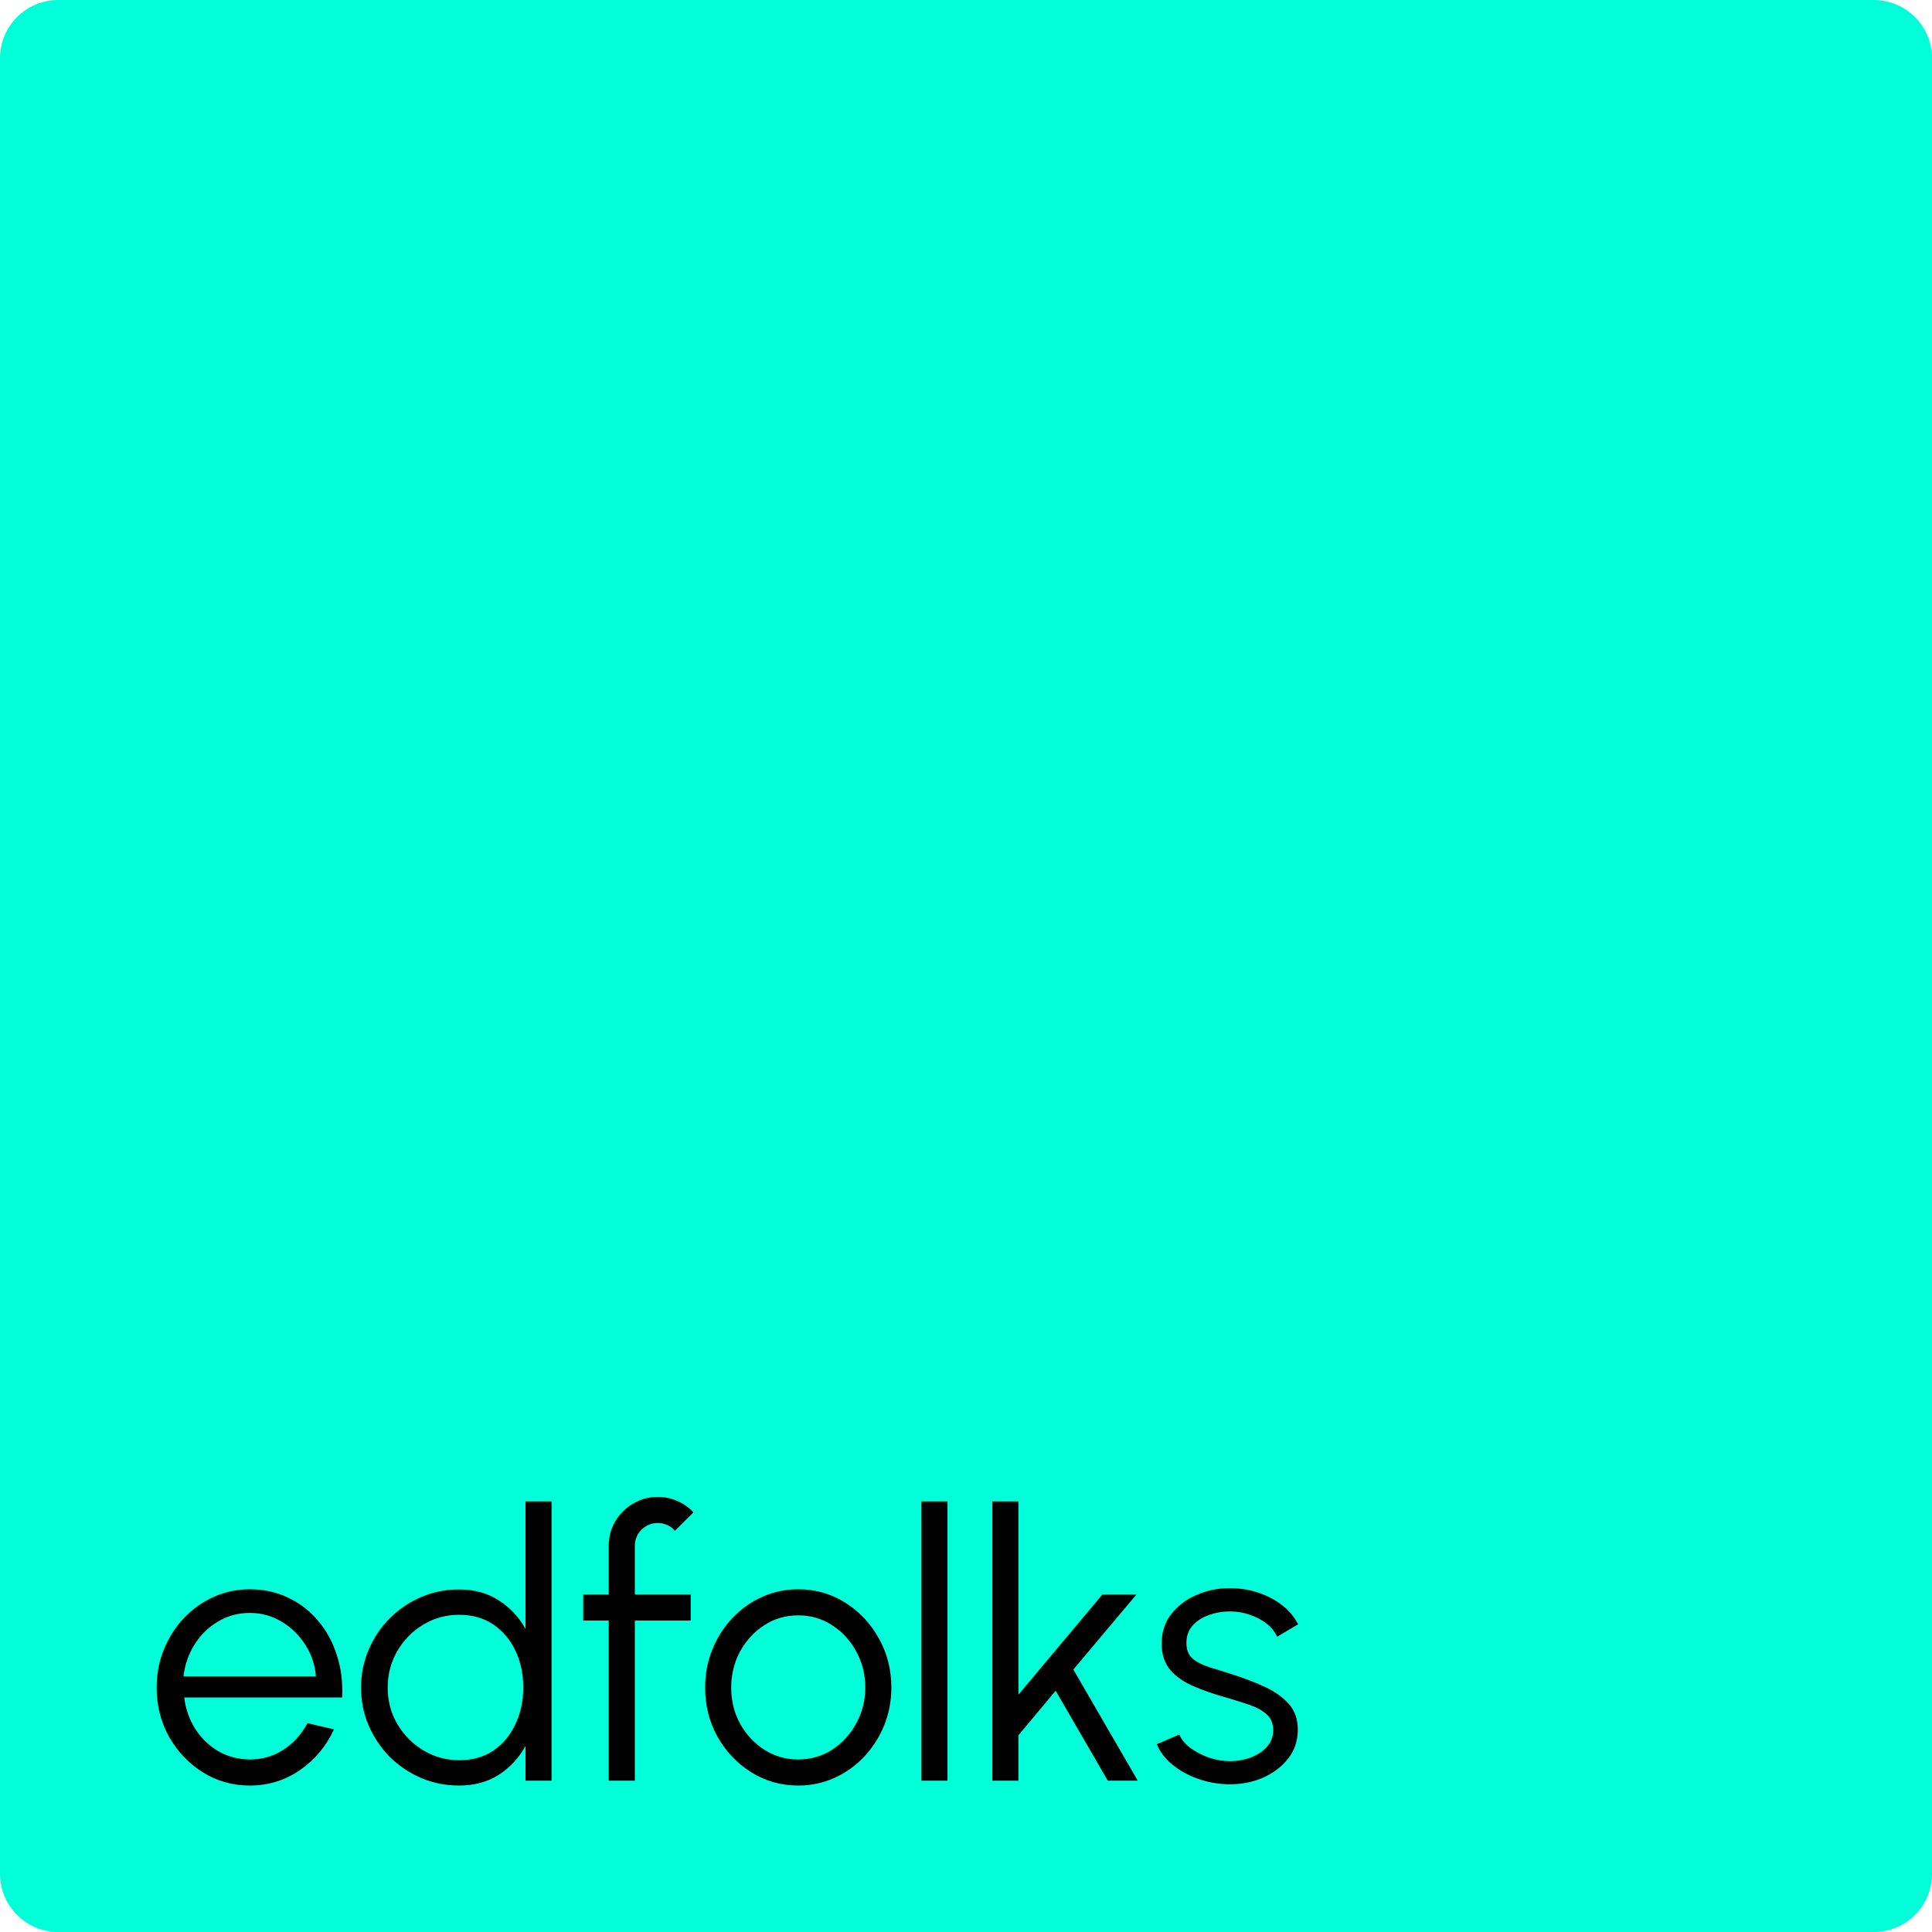
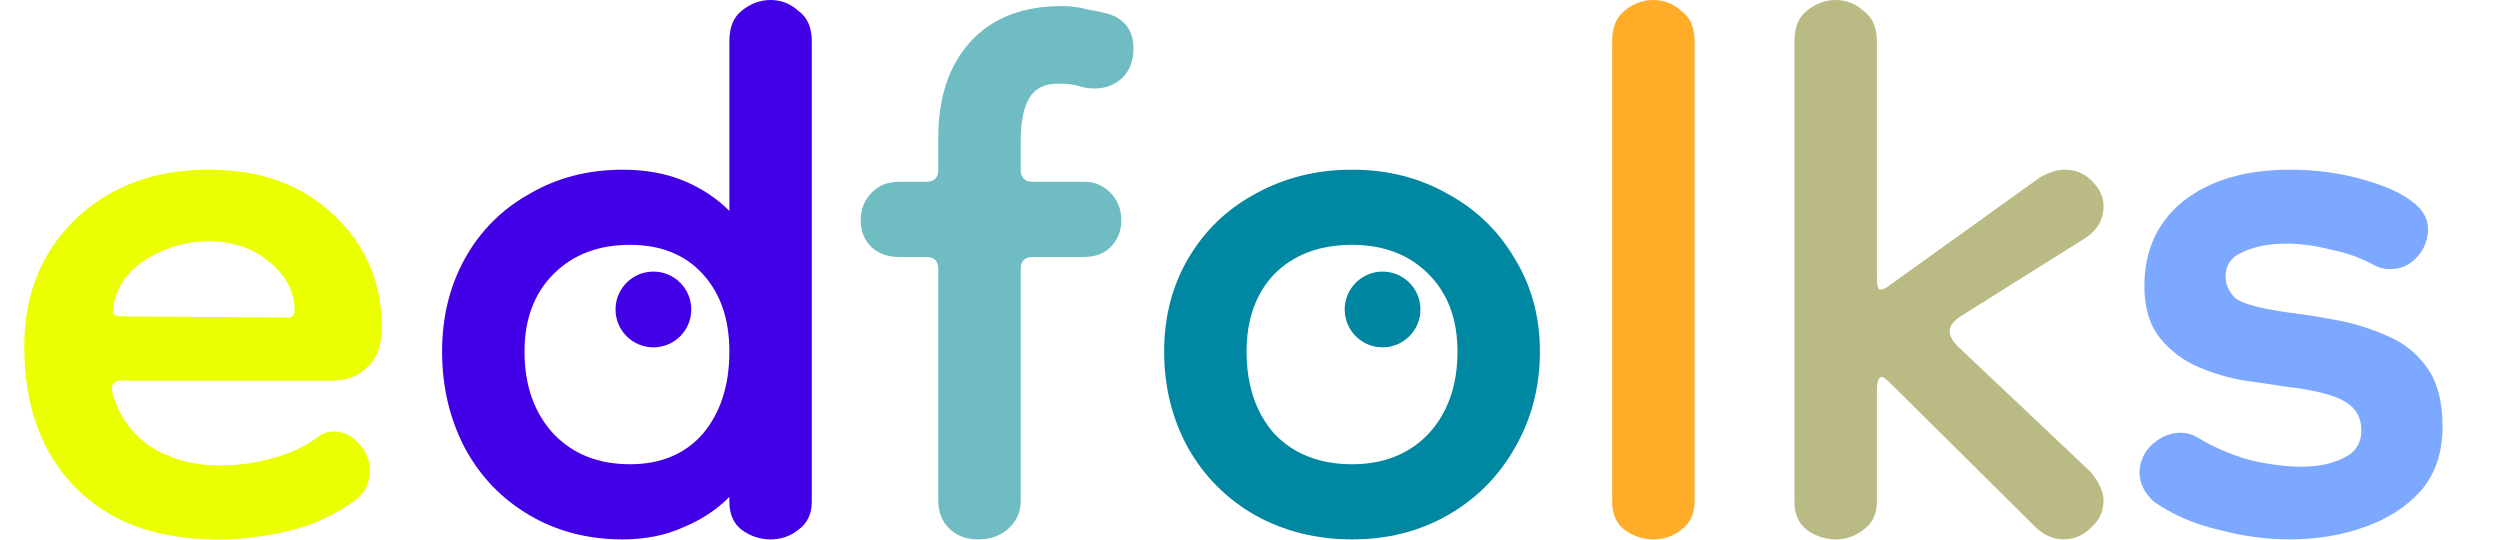
- <svg xmlns="http://www.w3.org/2000/svg" width="664" height="664" viewBox="0 0 664 664" fill="none">
-   <rect width="664" height="664" rx="20" fill="#00FFD9" />
-   <path d="M85.84 613.664C79.952 613.664 74.576 612.149 69.712 609.12C64.891 606.091 61.029 602.037 58.128 596.96C55.269 591.84 53.84 586.187 53.84 580C53.84 575.307 54.672 570.933 56.336 566.88C58 562.784 60.283 559.2 63.184 556.128C66.128 553.013 69.541 550.581 73.424 548.832C77.307 547.083 81.445 546.208 85.84 546.208C90.576 546.208 94.928 547.147 98.896 549.024C102.907 550.901 106.341 553.525 109.2 556.896C112.101 560.267 114.277 564.213 115.728 568.736C117.221 573.259 117.84 578.144 117.584 583.392H63.312C63.824 587.445 65.104 591.072 67.152 594.272C69.243 597.472 71.888 600.011 75.088 601.888C78.331 603.723 81.915 604.661 85.84 604.704C90.107 604.704 93.947 603.595 97.36 601.376C100.816 599.157 103.589 596.107 105.68 592.224L114.768 594.336C112.208 600.011 108.347 604.661 103.184 608.288C98.021 611.872 92.24 613.664 85.84 613.664ZM63.056 576.16H108.56C108.261 572.192 107.045 568.565 104.912 565.28C102.821 561.952 100.112 559.307 96.784 557.344C93.456 555.339 89.808 554.336 85.84 554.336C81.872 554.336 78.245 555.317 74.96 557.28C71.675 559.2 68.987 561.824 66.896 565.152C64.805 568.437 63.525 572.107 63.056 576.16ZM180.602 516H189.562V612H180.602V600.032C178.383 604.128 175.333 607.435 171.45 609.952C167.61 612.427 163.045 613.664 157.754 613.664C153.103 613.664 148.751 612.789 144.698 611.04C140.645 609.291 137.061 606.88 133.946 603.808C130.874 600.693 128.463 597.109 126.714 593.056C124.965 589.003 124.09 584.651 124.09 580C124.09 575.349 124.965 570.997 126.714 566.944C128.463 562.848 130.874 559.264 133.946 556.192C137.061 553.077 140.645 550.645 144.698 548.896C148.751 547.147 153.103 546.272 157.754 546.272C163.045 546.272 167.61 547.531 171.45 550.048C175.333 552.523 178.383 555.787 180.602 559.84V516ZM157.818 604.96C162.383 604.96 166.309 603.851 169.594 601.632C172.879 599.371 175.397 596.341 177.146 592.544C178.938 588.747 179.834 584.565 179.834 580C179.834 575.307 178.938 571.083 177.146 567.328C175.354 563.531 172.815 560.523 169.53 558.304C166.245 556.085 162.341 554.976 157.818 554.976C153.295 554.976 149.178 556.107 145.466 558.368C141.754 560.587 138.789 563.595 136.57 567.392C134.351 571.189 133.242 575.392 133.242 580C133.242 584.651 134.373 588.875 136.634 592.672C138.895 596.427 141.882 599.413 145.594 601.632C149.349 603.851 153.423 604.96 157.818 604.96ZM218.178 531.296V548H237.378V556.96H218.178V612H209.218V556.96H200.45V548H209.218V531.296C209.218 528.181 209.965 525.365 211.458 522.848C212.994 520.288 215.042 518.261 217.602 516.768C220.162 515.232 222.999 514.464 226.114 514.464C228.375 514.464 230.551 514.912 232.642 515.808C234.775 516.704 236.674 518.027 238.338 519.776L231.938 526.112C231.255 525.259 230.381 524.597 229.314 524.128C228.29 523.659 227.223 523.424 226.114 523.424C223.938 523.424 222.061 524.192 220.482 525.728C218.946 527.264 218.178 529.12 218.178 531.296ZM274.34 613.664C268.452 613.664 263.076 612.149 258.212 609.12C253.391 606.091 249.529 602.037 246.628 596.96C243.769 591.84 242.34 586.187 242.34 580C242.34 575.307 243.172 570.933 244.836 566.88C246.5 562.784 248.783 559.2 251.684 556.128C254.628 553.013 258.041 550.581 261.924 548.832C265.807 547.083 269.945 546.208 274.34 546.208C280.228 546.208 285.583 547.723 290.404 550.752C295.268 553.781 299.129 557.856 301.988 562.976C304.889 568.096 306.34 573.771 306.34 580C306.34 584.651 305.508 589.003 303.844 593.056C302.18 597.109 299.876 600.693 296.932 603.808C294.031 606.88 290.639 609.291 286.756 611.04C282.916 612.789 278.777 613.664 274.34 613.664ZM274.34 604.704C278.692 604.704 282.596 603.573 286.052 601.312C289.551 599.008 292.303 595.979 294.308 592.224C296.356 588.469 297.38 584.395 297.38 580C297.38 575.52 296.356 571.403 294.308 567.648C292.26 563.851 289.487 560.821 285.988 558.56C282.532 556.299 278.649 555.168 274.34 555.168C269.988 555.168 266.063 556.32 262.564 558.624C259.108 560.885 256.356 563.893 254.308 567.648C252.303 571.403 251.3 575.52 251.3 580C251.3 584.608 252.345 588.789 254.436 592.544C256.527 596.256 259.321 599.221 262.82 601.44C266.319 603.616 270.159 604.704 274.34 604.704ZM316.68 612V516H325.64V612H316.68ZM391.039 612H380.735L362.815 581.088L350.015 596.384V612H341.055V516H350.015V582.432L378.879 548H390.591L368.895 573.792L391.039 612ZM421.831 613.216C418.332 613.131 414.919 612.491 411.591 611.296C408.263 610.101 405.362 608.48 402.887 606.432C400.412 604.384 398.642 602.059 397.575 599.456L405.319 596.128C406.002 597.792 407.26 599.328 409.095 600.736C410.972 602.101 413.106 603.211 415.495 604.064C417.884 604.875 420.252 605.28 422.599 605.28C425.202 605.28 427.634 604.853 429.895 604C432.156 603.147 433.991 601.931 435.399 600.352C436.85 598.731 437.575 596.832 437.575 594.656C437.575 592.309 436.807 590.475 435.271 589.152C433.735 587.787 431.794 586.72 429.447 585.952C427.1 585.141 424.69 584.373 422.215 583.648C417.692 582.411 413.703 581.045 410.247 579.552C406.791 578.059 404.082 576.16 402.119 573.856C400.199 571.509 399.239 568.501 399.239 564.832C399.239 560.949 400.327 557.6 402.503 554.784C404.722 551.925 407.602 549.728 411.143 548.192C414.727 546.613 418.546 545.824 422.599 545.824C427.804 545.824 432.54 546.955 436.807 549.216C441.116 551.477 444.231 554.485 446.151 558.24L438.919 562.528C438.151 560.779 436.935 559.264 435.271 557.984C433.607 556.704 431.708 555.701 429.575 554.976C427.484 554.251 425.351 553.867 423.175 553.824C420.444 553.781 417.906 554.187 415.559 555.04C413.212 555.851 411.314 557.067 409.863 558.688C408.455 560.309 407.751 562.293 407.751 564.64C407.751 566.987 408.455 568.779 409.863 570.016C411.271 571.211 413.17 572.192 415.559 572.96C417.991 573.685 420.722 574.539 423.751 575.52C427.634 576.757 431.282 578.165 434.695 579.744C438.108 581.323 440.86 583.285 442.951 585.632C445.042 587.979 446.066 590.944 446.023 594.528C446.023 598.368 444.871 601.717 442.567 604.576C440.263 607.435 437.276 609.632 433.607 611.168C429.938 612.661 426.012 613.344 421.831 613.216Z" fill="url(#paint0_linear_417_126)" />
-   <defs>
-     <linearGradient id="paint0_linear_417_126" x1="250" y1="490" x2="250" y2="644" gradientUnits="userSpaceOnUse">
-       <stop />
-     </linearGradient>
-   </defs>
+ <svg xmlns="http://www.w3.org/2000/svg" width="264" height="57" viewBox="0 0 264 57" fill="none">
+   <path d="M22.912 56.96C16.512 56.96 11.52 55.125 7.936 51.456C4.352 47.787 2.56 42.837 2.56 36.608C2.56 31.147 4.352 26.667 7.936 23.168C11.605 19.669 16.299 17.92 22.016 17.92C27.563 17.92 32 19.541 35.328 22.784C38.656 25.941 40.32 29.867 40.32 34.56C40.32 36.437 39.808 37.845 38.784 38.784C37.845 39.723 36.608 40.192 35.072 40.192H12.8C11.947 40.192 11.648 40.661 11.904 41.6C12.587 43.989 13.952 45.867 16 47.232C18.133 48.512 20.523 49.152 23.168 49.152C25.131 49.152 27.008 48.896 28.8 48.384C30.677 47.872 32.299 47.104 33.664 46.08C34.091 45.739 34.645 45.568 35.328 45.568C36.267 45.568 37.12 45.995 37.888 46.848C38.656 47.616 39.04 48.555 39.04 49.664C39.04 50.176 38.955 50.688 38.784 51.2C38.613 51.712 38.229 52.224 37.632 52.736C35.413 54.357 33.024 55.467 30.464 56.064C27.989 56.661 25.472 56.96 22.912 56.96ZM30.336 33.536C30.848 33.536 31.104 33.28 31.104 32.768C31.104 30.805 30.208 29.099 28.416 27.648C26.709 26.197 24.576 25.472 22.016 25.472C19.797 25.472 17.664 26.069 15.616 27.264C13.653 28.459 12.459 30.037 12.032 32C12.032 32 12.032 32.043 12.032 32.128C11.947 32.469 11.904 32.768 11.904 33.024C11.989 33.28 12.373 33.408 13.056 33.408L30.336 33.536Z" fill="#EAFF00" />
+   <path d="M65.757 56.96C62.088 56.96 58.802 56.107 55.901 54.4C53 52.693 50.738 50.347 49.117 47.36C47.496 44.288 46.685 40.875 46.685 37.12C46.685 33.451 47.496 30.165 49.117 27.264C50.738 24.363 53 22.101 55.901 20.48C58.802 18.773 62.088 17.92 65.757 17.92C68.146 17.92 70.28 18.304 72.157 19.072C74.034 19.84 75.656 20.907 77.021 22.272V4.352C77.021 2.901 77.448 1.835 78.301 1.152C79.24 0.384 80.264 -1.14441e-05 81.373 -1.14441e-05C82.482 -1.14441e-05 83.464 0.384 84.317 1.152C85.256 1.835 85.725 2.901 85.725 4.352V52.992C85.725 54.272 85.256 55.253 84.317 55.936C83.464 56.619 82.482 56.96 81.373 56.96C80.264 56.96 79.24 56.619 78.301 55.936C77.448 55.253 77.021 54.272 77.021 52.992V52.48C75.656 53.845 74.034 54.912 72.157 55.68C70.28 56.533 68.146 56.96 65.757 56.96ZM66.525 49.024C69.768 49.024 72.328 47.957 74.205 45.824C76.082 43.605 77.021 40.704 77.021 37.12C77.021 33.707 76.082 30.976 74.205 28.928C72.328 26.88 69.768 25.856 66.525 25.856C63.197 25.856 60.509 26.88 58.461 28.928C56.413 30.976 55.389 33.707 55.389 37.12C55.389 40.704 56.413 43.605 58.461 45.824C60.509 47.957 63.197 49.024 66.525 49.024Z" fill="#4100E5" />
+   <path d="M103.306 56.96C102.026 56.96 101.002 56.576 100.234 55.808C99.466 55.04 99.082 54.059 99.082 52.864V28.416C99.082 27.563 98.655 27.136 97.802 27.136H94.858C93.749 27.136 92.81 26.795 92.042 26.112C91.274 25.344 90.89 24.405 90.89 23.296C90.89 22.101 91.274 21.12 92.042 20.352C92.81 19.584 93.749 19.2 94.858 19.2H97.802C98.655 19.2 99.082 18.773 99.082 17.92V14.592C99.082 10.325 100.191 6.955 102.41 4.48C104.714 1.92 107.957 0.64 112.138 0.64C113.077 0.64 114.015 0.768 114.954 1.024C115.978 1.195 116.746 1.365 117.258 1.536C118.879 2.133 119.69 3.328 119.69 5.12C119.69 6.485 119.263 7.552 118.41 8.32C117.642 9.003 116.703 9.344 115.594 9.344C114.997 9.344 114.442 9.259 113.93 9.088C113.418 8.917 112.693 8.832 111.754 8.832C110.303 8.832 109.279 9.344 108.682 10.368C108.085 11.392 107.786 12.885 107.786 14.848V17.92C107.786 18.773 108.213 19.2 109.066 19.2H114.57C115.594 19.2 116.49 19.584 117.258 20.352C118.026 21.12 118.41 22.101 118.41 23.296C118.41 24.405 118.026 25.344 117.258 26.112C116.575 26.795 115.637 27.136 114.442 27.136H109.066C108.213 27.136 107.786 27.563 107.786 28.416V52.864C107.786 54.059 107.359 55.04 106.506 55.808C105.653 56.576 104.586 56.96 103.306 56.96Z" fill="#70BCC3" />
+   <path d="M142.775 56.96C139.02 56.96 135.607 56.107 132.535 54.4C129.548 52.693 127.202 50.347 125.495 47.36C123.788 44.288 122.935 40.875 122.935 37.12C122.935 33.451 123.788 30.165 125.495 27.264C127.202 24.363 129.548 22.101 132.535 20.48C135.607 18.773 139.02 17.92 142.775 17.92C146.53 17.92 149.9 18.773 152.887 20.48C155.874 22.101 158.22 24.363 159.927 27.264C161.719 30.165 162.615 33.451 162.615 37.12C162.615 40.875 161.719 44.288 159.927 47.36C158.22 50.347 155.874 52.693 152.887 54.4C149.9 56.107 146.53 56.96 142.775 56.96ZM142.775 49.024C146.103 49.024 148.791 47.957 150.839 45.824C152.887 43.605 153.911 40.704 153.911 37.12C153.911 33.707 152.887 30.976 150.839 28.928C148.791 26.88 146.103 25.856 142.775 25.856C139.362 25.856 136.631 26.88 134.583 28.928C132.62 30.976 131.639 33.707 131.639 37.12C131.639 40.704 132.62 43.605 134.583 45.824C136.631 47.957 139.362 49.024 142.775 49.024Z" fill="#0087A1" />
+   <path d="M174.597 56.96C173.488 56.96 172.464 56.619 171.525 55.936C170.672 55.253 170.245 54.272 170.245 52.992V4.352C170.245 2.901 170.672 1.835 171.525 1.152C172.464 0.384 173.488 -1.14441e-05 174.597 -1.14441e-05C175.706 -1.14441e-05 176.688 0.384 177.541 1.152C178.48 1.835 178.949 2.901 178.949 4.352V52.992C178.949 54.272 178.48 55.253 177.541 55.936C176.688 56.619 175.706 56.96 174.597 56.96Z" fill="#FFAD29" />
+   <path d="M193.847 56.96C192.738 56.96 191.714 56.619 190.775 55.936C189.922 55.253 189.495 54.272 189.495 52.992V4.352C189.495 2.901 189.922 1.835 190.775 1.152C191.714 0.384 192.738 -1.14441e-05 193.847 -1.14441e-05C194.956 -1.14441e-05 195.938 0.384 196.791 1.152C197.73 1.835 198.199 2.901 198.199 4.352V29.312C198.199 30.165 198.327 30.592 198.583 30.592C198.839 30.592 199.18 30.421 199.607 30.08L215.479 18.688C216.418 18.176 217.271 17.92 218.039 17.92C219.234 17.92 220.215 18.347 220.983 19.2C221.751 19.968 222.135 20.821 222.135 21.76C222.135 23.211 221.452 24.363 220.087 25.216L207.031 33.408C206.263 33.92 205.879 34.432 205.879 34.944C205.879 35.456 206.178 36.011 206.775 36.608L220.727 49.792C221.666 50.901 222.135 51.925 222.135 52.864C222.135 53.973 221.708 54.912 220.855 55.68C220.002 56.533 219.02 56.96 217.911 56.96C216.802 56.96 215.778 56.491 214.839 55.552L199.863 40.704C199.266 40.107 198.882 39.808 198.711 39.808C198.37 39.808 198.199 40.32 198.199 41.344V52.992C198.199 54.272 197.73 55.253 196.791 55.936C195.938 56.619 194.956 56.96 193.847 56.96Z" fill="#BABA84" />
+   <path d="M241.807 56.96C239.332 56.96 236.815 56.619 234.255 55.936C231.695 55.339 229.434 54.357 227.471 52.992C226.447 52.053 225.935 51.029 225.935 49.92C225.935 48.811 226.362 47.829 227.215 46.976C228.154 46.123 229.178 45.696 230.287 45.696C230.884 45.696 231.482 45.867 232.079 46.208C233.615 47.147 235.364 47.915 237.327 48.512C239.375 49.024 241.295 49.28 243.087 49.28C244.794 49.28 246.244 48.981 247.439 48.384C248.719 47.787 249.359 46.805 249.359 45.44C249.359 44.075 248.762 43.051 247.567 42.368C246.372 41.685 244.324 41.173 241.423 40.832C240.228 40.661 238.778 40.448 237.071 40.192C235.45 39.936 233.828 39.467 232.207 38.784C230.586 38.101 229.22 37.077 228.111 35.712C227.002 34.347 226.447 32.512 226.447 30.208C226.447 26.453 227.812 23.467 230.543 21.248C233.359 19.029 237.114 17.92 241.807 17.92C244.538 17.92 247.098 18.261 249.487 18.944C251.962 19.627 253.796 20.48 254.991 21.504C255.93 22.272 256.399 23.168 256.399 24.192C256.399 25.301 256.015 26.283 255.247 27.136C254.479 27.989 253.54 28.416 252.431 28.416C251.834 28.416 251.279 28.288 250.767 28.032C249.402 27.264 247.866 26.709 246.159 26.368C244.538 25.941 242.959 25.728 241.423 25.728C239.631 25.728 238.095 26.027 236.815 26.624C235.62 27.136 235.023 27.989 235.023 29.184C235.023 30.037 235.364 30.805 236.047 31.488C236.815 32.085 238.735 32.597 241.807 33.024C243.258 33.195 244.879 33.451 246.671 33.792C248.548 34.133 250.34 34.688 252.047 35.456C253.754 36.139 255.162 37.248 256.271 38.784C257.38 40.32 257.935 42.411 257.935 45.056C257.935 47.787 257.167 50.048 255.631 51.84C254.095 53.547 252.09 54.827 249.615 55.68C247.226 56.533 244.623 56.96 241.807 56.96Z" fill="#7DA8FF" />
+   <circle cx="146" cy="32.68" r="4" fill="#0086A1" />
+   <circle cx="69" cy="32.68" r="4" fill="#4100E5" />
</svg>
